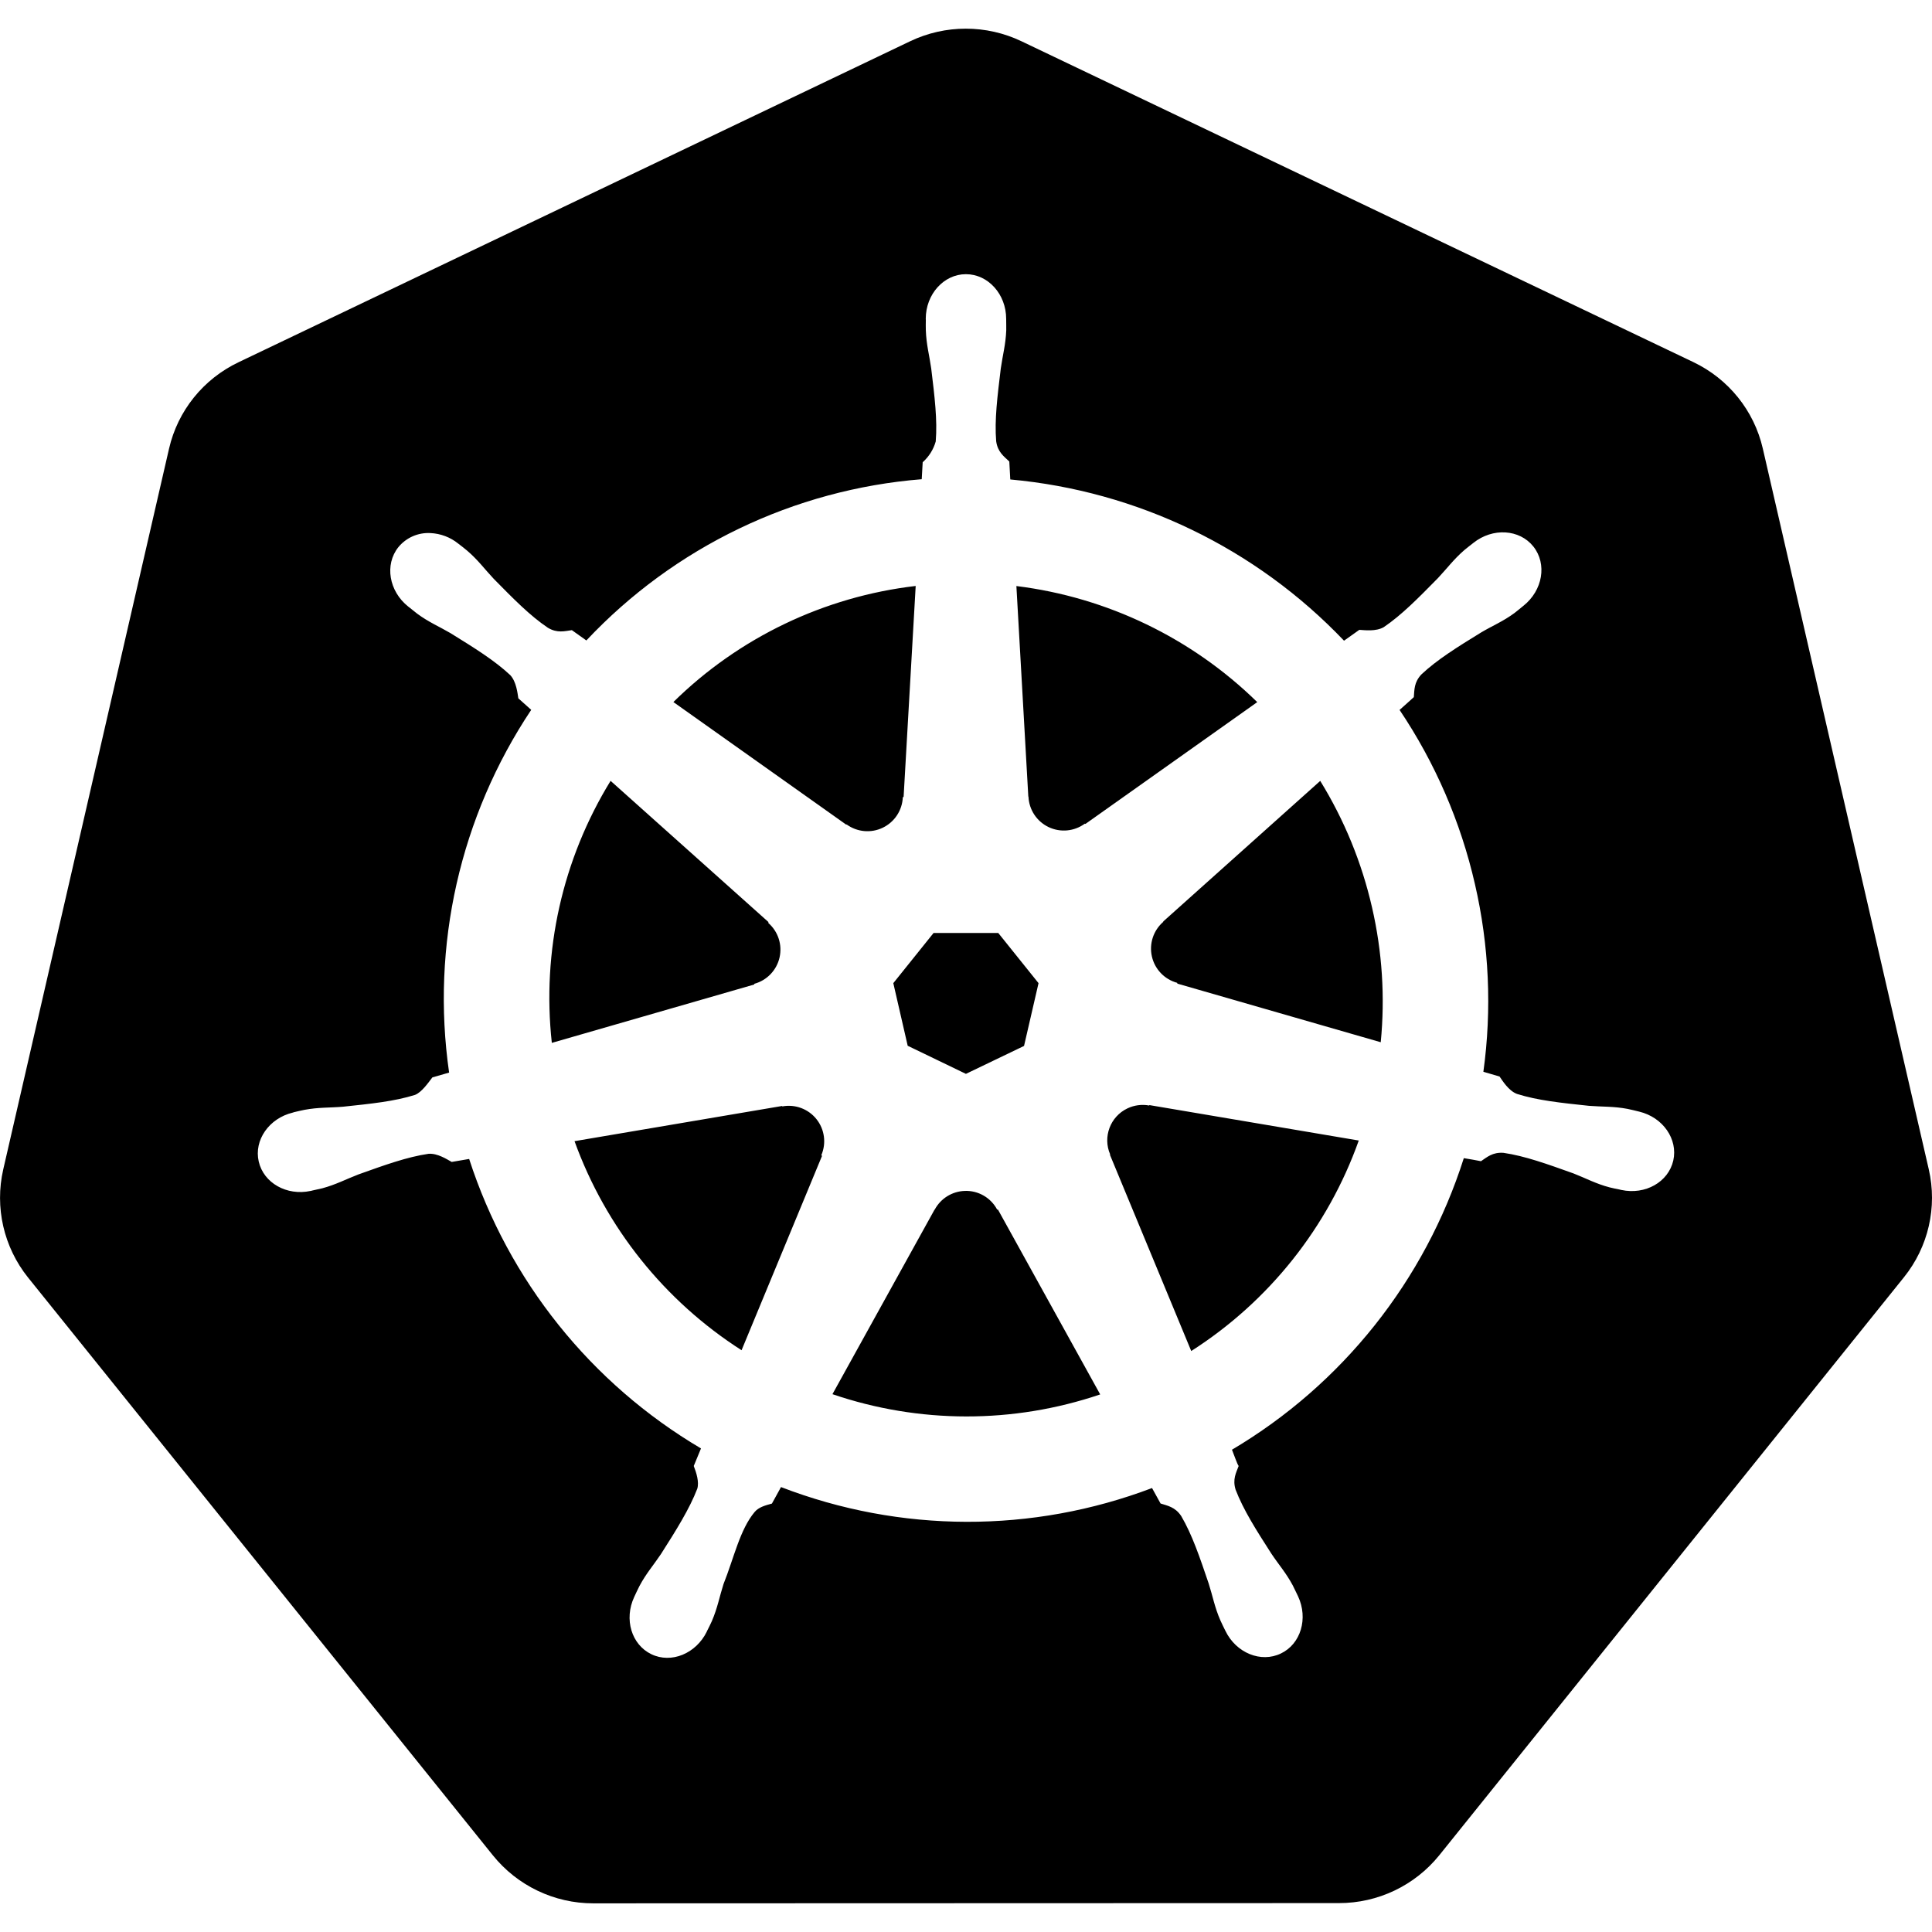
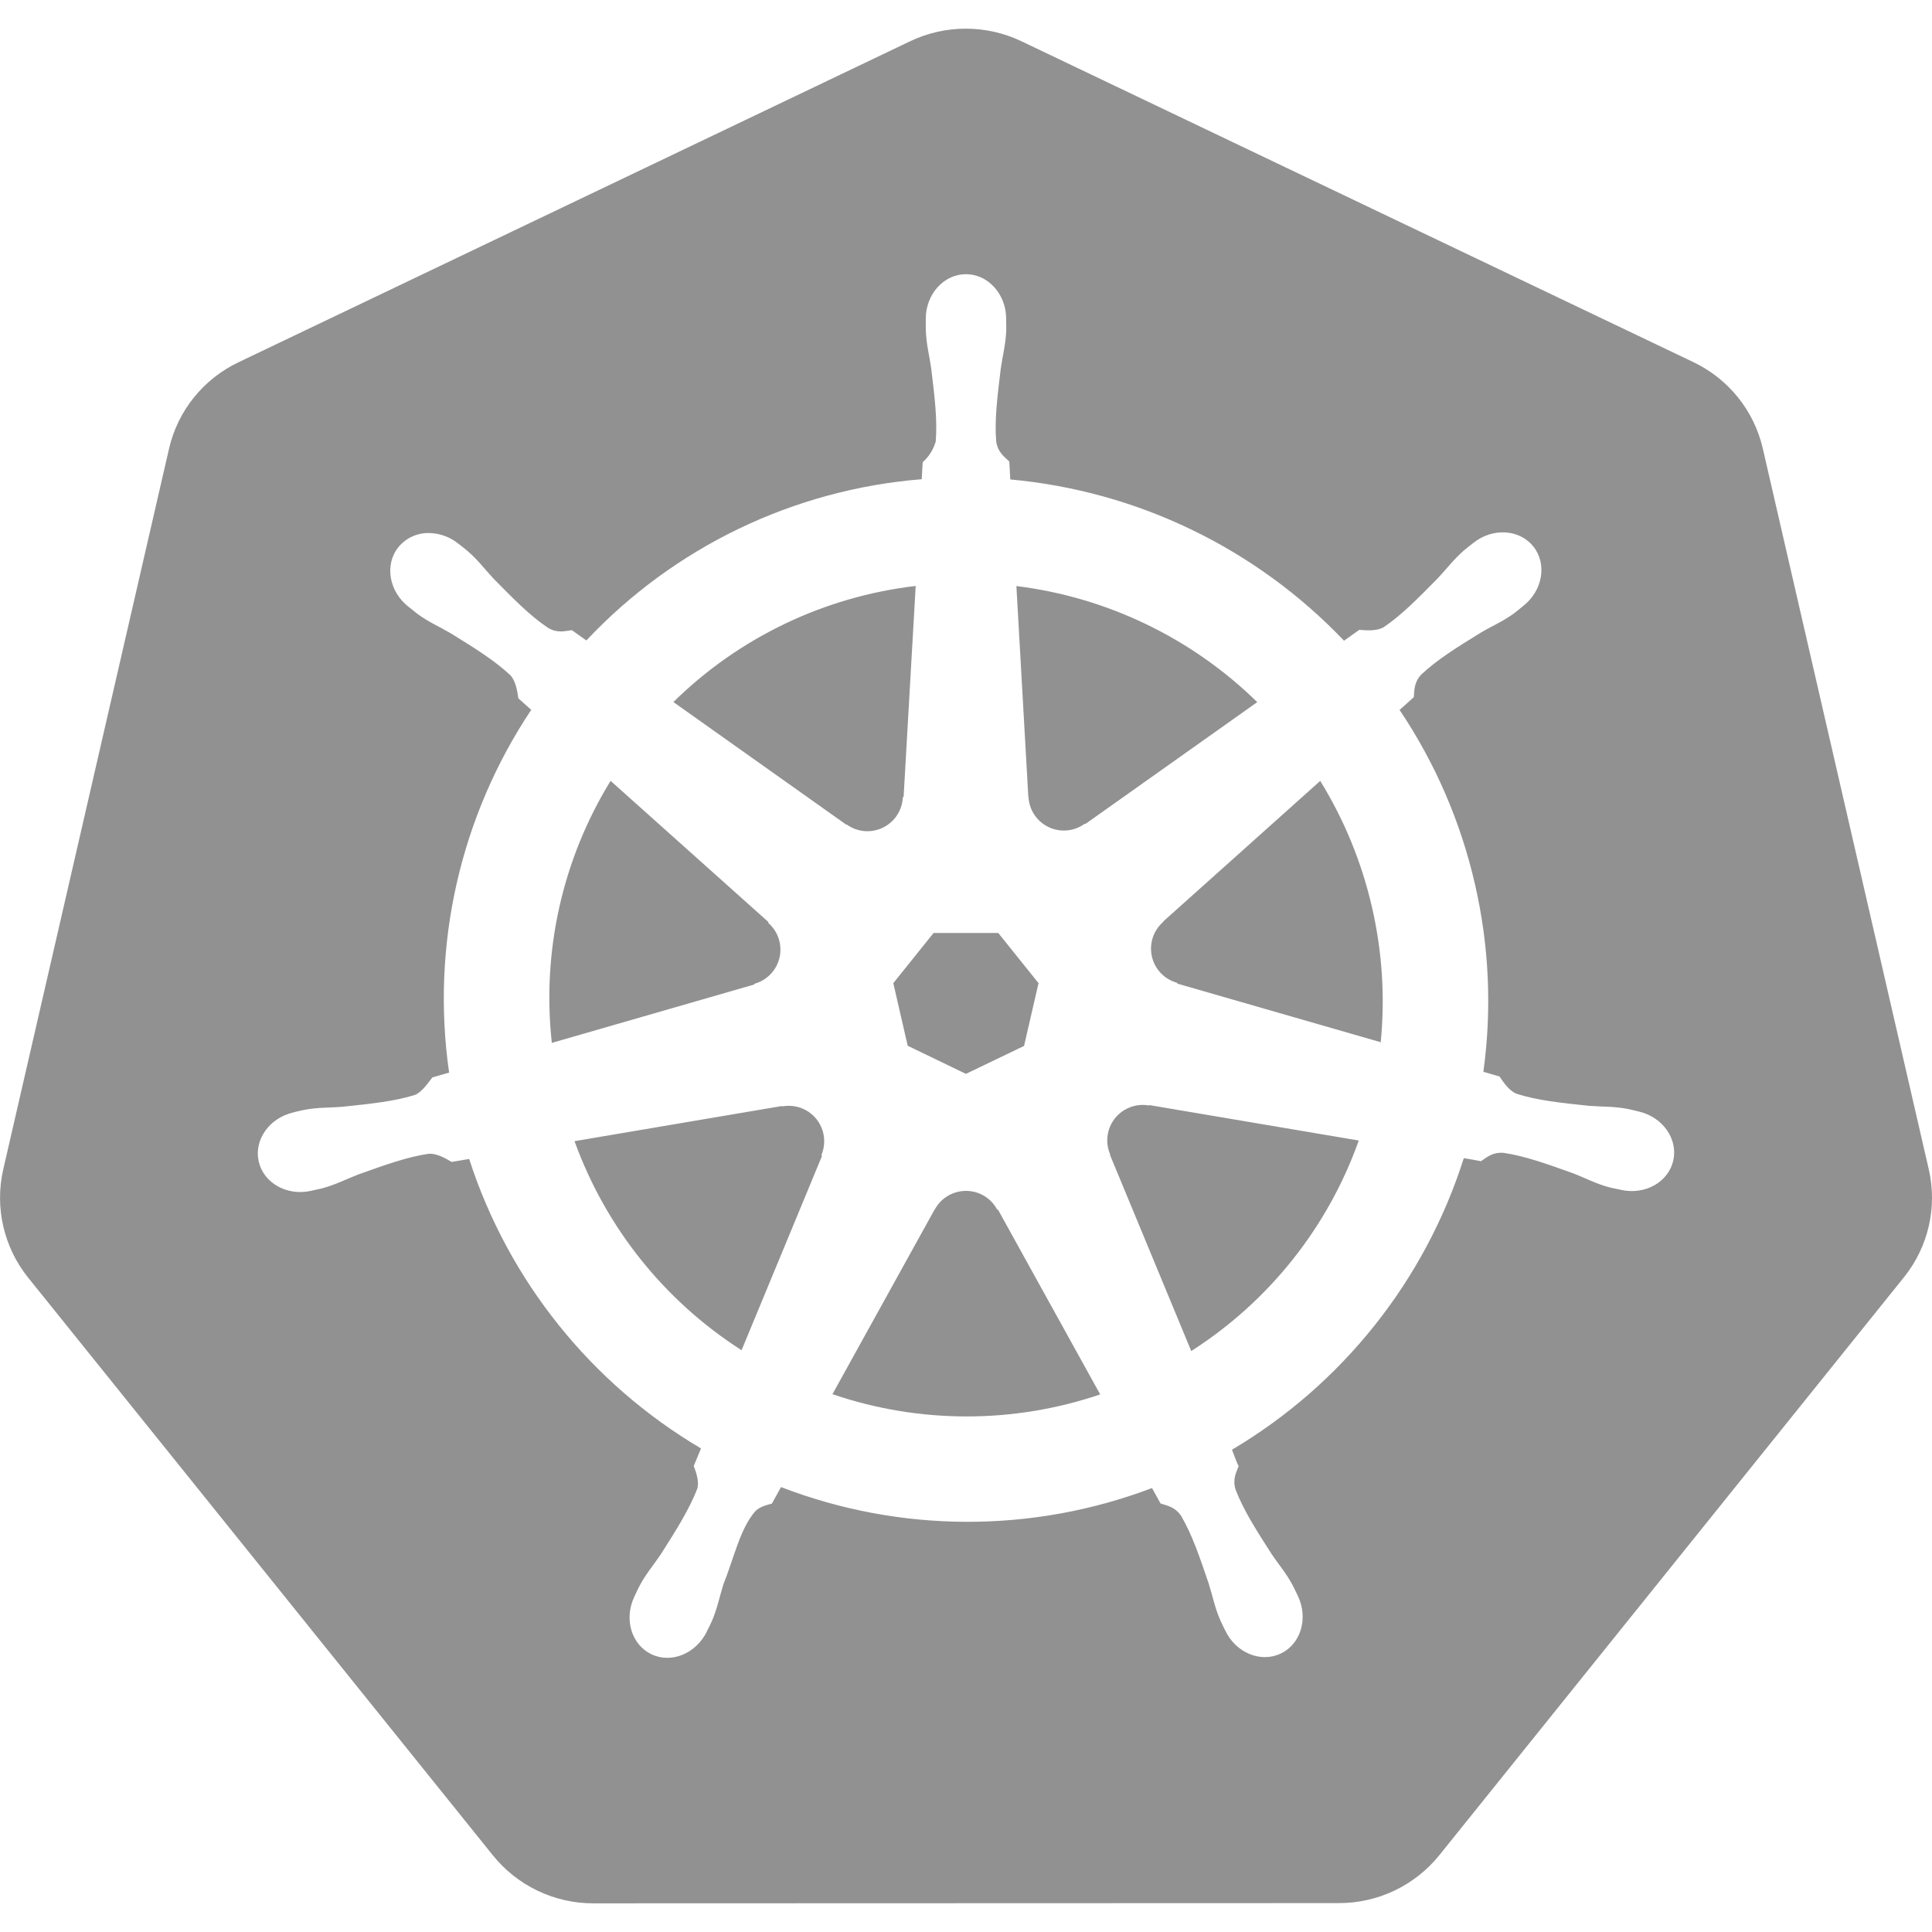
- <svg xmlns="http://www.w3.org/2000/svg" role="img" viewBox="0 0 24 24">
-   <path d="M10.204 14.35l.007.01-.999 2.413a5.171 5.171 0 0 1-2.075-2.597l2.578-.437.004.005a.44.44 0 0 1 .484.606zm-.833-2.129a.44.44 0 0 0 .173-.756l.002-.011L7.585 9.7a5.143 5.143 0 0 0-.73 3.255l2.514-.725.002-.009zm1.145-1.98a.44.44 0 0 0 .699-.337l.01-.005.15-2.62a5.144 5.144 0 0 0-3.01 1.442l2.147 1.523.004-.002zm.76 2.75l.723.349.722-.347.18-.78-.5-.623h-.804l-.5.623.179.779zm1.5-3.095a.44.44 0 0 0 .7.336l.008.003 2.134-1.513a5.188 5.188 0 0 0-2.992-1.442l.148 2.615.002.001zm10.876 5.97l-5.773 7.181a1.6 1.6 0 0 1-1.248.594l-9.261.003a1.6 1.6 0 0 1-1.247-.596l-5.776-7.18a1.583 1.583 0 0 1-.307-1.34L2.1 5.573c.108-.47.425-.864.863-1.073L11.305.513a1.606 1.606 0 0 1 1.385 0l8.345 3.985c.438.209.755.604.863 1.073l2.062 8.955c.108.47-.005.963-.308 1.34zm-3.289-2.057c-.042-.01-.103-.026-.145-.034-.174-.033-.315-.025-.479-.038-.35-.037-.638-.067-.895-.148-.105-.04-.18-.165-.216-.216l-.201-.059a6.45 6.45 0 0 0-.105-2.332 6.465 6.465 0 0 0-.936-2.163c.052-.047.15-.133.177-.159.008-.09.001-.183.094-.282.197-.185.444-.338.743-.522.142-.084.273-.137.415-.242.032-.024.076-.062.11-.089.24-.191.295-.52.123-.736-.172-.216-.506-.236-.745-.045-.034.027-.08.062-.111.088-.134.116-.217.23-.33.35-.246.25-.45.458-.673.609-.097.056-.239.037-.303.033l-.19.135a6.545 6.545 0 0 0-4.146-2.003l-.012-.223c-.065-.062-.143-.115-.163-.25-.022-.268.015-.557.057-.905.023-.163.061-.298.068-.475.001-.04-.001-.099-.001-.142 0-.306-.224-.555-.5-.555-.275 0-.499.249-.499.555l.001.014c0 .041-.002.092 0 .128.006.177.044.312.067.475.042.348.078.637.056.906a.545.545 0 0 1-.162.258l-.012.211a6.424 6.424 0 0 0-4.166 2.003 8.373 8.373 0 0 1-.18-.128c-.09.012-.18.04-.297-.029-.223-.15-.427-.358-.673-.608-.113-.12-.195-.234-.329-.349-.03-.026-.077-.062-.111-.088a.594.594 0 0 0-.348-.132.481.481 0 0 0-.398.176c-.172.216-.117.546.123.737l.007.005.104.083c.142.105.272.159.414.242.299.185.546.338.743.522.076.082.09.226.1.288l.16.143a6.462 6.462 0 0 0-1.02 4.506l-.208.06c-.055.072-.133.184-.215.217-.257.081-.546.11-.895.147-.164.014-.305.006-.48.039-.037.007-.09.02-.133.03l-.004.002-.007.002c-.295.071-.484.342-.423.608.061.267.349.429.645.365l.007-.001.01-.003.129-.029c.17-.046.294-.113.448-.172.33-.118.604-.217.87-.256.112-.009.23.069.288.101l.217-.037a6.5 6.5 0 0 0 2.88 3.596l-.09.218c.033.084.069.199.044.282-.097.252-.263.517-.452.813-.091.136-.185.242-.268.399-.02.037-.045.095-.064.134-.128.275-.034.591.213.71.248.12.556-.007.69-.282v-.002c.02-.039.046-.09.062-.127.07-.162.094-.301.144-.458.132-.332.205-.68.387-.897.05-.06.13-.082.215-.105l.113-.205a6.453 6.453 0 0 0 4.609.012l.106.192c.086.028.18.042.256.155.136.232.229.507.342.84.05.156.074.295.145.457.016.037.043.09.062.129.133.276.442.402.69.282.247-.118.341-.435.213-.71-.02-.039-.045-.096-.065-.134-.083-.156-.177-.261-.268-.398-.19-.296-.346-.541-.443-.793-.04-.13.007-.21.038-.294-.018-.022-.059-.144-.083-.202a6.499 6.499 0 0 0 2.88-3.622c.064.01.176.03.213.038.075-.05.144-.114.28-.104.266.039.54.138.87.256.154.06.277.128.448.173.036.01.088.019.13.028l.009.003.007.001c.297.064.584-.098.645-.365.06-.266-.128-.537-.423-.608zM16.4 9.701l-1.95 1.746v.005a.44.44 0 0 0 .173.757l.003.01 2.526.728a5.199 5.199 0 0 0-.108-1.674A5.208 5.208 0 0 0 16.4 9.7zm-4.013 5.325a.437.437 0 0 0-.404-.232.44.44 0 0 0-.372.233h-.002l-1.268 2.292a5.164 5.164 0 0 0 3.326.003l-1.27-2.296h-.01zm1.888-1.293a.44.44 0 0 0-.27.036.44.44 0 0 0-.214.572l-.003.004 1.01 2.438a5.15 5.15 0 0 0 2.081-2.615l-2.6-.44-.004.005z" />
+ <svg xmlns="http://www.w3.org/2000/svg" role="img" width="24" height="24">
+   <rect id="backgroundrect" width="100%" height="100%" x="0" y="0" fill="none" stroke="none" />
+   <g class="currentLayer" style="">
+     <path d="M10.204 14.35l.007.01-.999 2.413a5.171 5.171 0 0 1-2.075-2.597l2.578-.437.004.005a.44.44 0 0 1 .484.606zm-.833-2.129a.44.44 0 0 0 .173-.756l.002-.011L7.585 9.7a5.143 5.143 0 0 0-.73 3.255l2.514-.725.002-.009zm1.145-1.98a.44.44 0 0 0 .699-.337l.01-.005.15-2.62a5.144 5.144 0 0 0-3.01 1.442l2.147 1.523.004-.002zm.76 2.75l.723.349.722-.347.18-.78-.5-.623h-.804l-.5.623.179.779zm1.5-3.095a.44.44 0 0 0 .7.336l.008.003 2.134-1.513a5.188 5.188 0 0 0-2.992-1.442l.148 2.615.002.001zm10.876 5.97l-5.773 7.181a1.6 1.6 0 0 1-1.248.594l-9.261.003a1.6 1.6 0 0 1-1.247-.596l-5.776-7.18a1.583 1.583 0 0 1-.307-1.34L2.1 5.573c.108-.47.425-.864.863-1.073L11.305.513a1.606 1.606 0 0 1 1.385 0l8.345 3.985c.438.209.755.604.863 1.073l2.062 8.955c.108.47-.005.963-.308 1.34zm-3.289-2.057c-.042-.01-.103-.026-.145-.034-.174-.033-.315-.025-.479-.038-.35-.037-.638-.067-.895-.148-.105-.04-.18-.165-.216-.216l-.201-.059a6.45 6.45 0 0 0-.105-2.332 6.465 6.465 0 0 0-.936-2.163c.052-.047.15-.133.177-.159.008-.09.001-.183.094-.282.197-.185.444-.338.743-.522.142-.084.273-.137.415-.242.032-.024.076-.062.11-.089.24-.191.295-.52.123-.736-.172-.216-.506-.236-.745-.045-.034.027-.08.062-.111.088-.134.116-.217.23-.33.35-.246.25-.45.458-.673.609-.097.056-.239.037-.303.033l-.19.135a6.545 6.545 0 0 0-4.146-2.003l-.012-.223c-.065-.062-.143-.115-.163-.25-.022-.268.015-.557.057-.905.023-.163.061-.298.068-.475.001-.04-.001-.099-.001-.142 0-.306-.224-.555-.5-.555-.275 0-.499.249-.499.555l.001.014c0 .041-.002.092 0 .128.006.177.044.312.067.475.042.348.078.637.056.906a.545.545 0 0 1-.162.258l-.012.211a6.424 6.424 0 0 0-4.166 2.003 8.373 8.373 0 0 1-.18-.128c-.09.012-.18.04-.297-.029-.223-.15-.427-.358-.673-.608-.113-.12-.195-.234-.329-.349-.03-.026-.077-.062-.111-.088a.594.594 0 0 0-.348-.132.481.481 0 0 0-.398.176c-.172.216-.117.546.123.737l.007.005.104.083c.142.105.272.159.414.242.299.185.546.338.743.522.076.082.09.226.1.288l.16.143a6.462 6.462 0 0 0-1.02 4.506l-.208.06c-.055.072-.133.184-.215.217-.257.081-.546.11-.895.147-.164.014-.305.006-.48.039-.037.007-.09.02-.133.03l-.004.002-.007.002c-.295.071-.484.342-.423.608.061.267.349.429.645.365l.007-.001.01-.003.129-.029c.17-.046.294-.113.448-.172.33-.118.604-.217.87-.256.112-.009.23.069.288.101l.217-.037a6.5 6.5 0 0 0 2.88 3.596l-.09.218c.033.084.069.199.044.282-.097.252-.263.517-.452.813-.091.136-.185.242-.268.399-.02.037-.045.095-.064.134-.128.275-.034.591.213.71.248.12.556-.007.69-.282v-.002c.02-.039.046-.09.062-.127.07-.162.094-.301.144-.458.132-.332.205-.68.387-.897.05-.06.13-.082.215-.105l.113-.205a6.453 6.453 0 0 0 4.609.012l.106.192c.086.028.18.042.256.155.136.232.229.507.342.84.05.156.074.295.145.457.016.037.043.09.062.129.133.276.442.402.69.282.247-.118.341-.435.213-.71-.02-.039-.045-.096-.065-.134-.083-.156-.177-.261-.268-.398-.19-.296-.346-.541-.443-.793-.04-.13.007-.21.038-.294-.018-.022-.059-.144-.083-.202a6.499 6.499 0 0 0 2.88-3.622c.064.01.176.03.213.038.075-.05.144-.114.28-.104.266.039.54.138.87.256.154.06.277.128.448.173.036.01.088.019.13.028l.009.003.007.001c.297.064.584-.098.645-.365.06-.266-.128-.537-.423-.608zM16.4 9.701l-1.95 1.746v.005a.44.44 0 0 0 .173.757l.003.01 2.526.728a5.199 5.199 0 0 0-.108-1.674A5.208 5.208 0 0 0 16.4 9.7zm-4.013 5.325a.437.437 0 0 0-.404-.232.44.44 0 0 0-.372.233h-.002l-1.268 2.292a5.164 5.164 0 0 0 3.326.003l-1.27-2.296h-.01zm1.888-1.293a.44.44 0 0 0-.27.036.44.44 0 0 0-.214.572l-.003.004 1.01 2.438a5.15 5.15 0 0 0 2.081-2.615l-2.6-.44-.004.005z" id="svg_1" class="selected" fill="#919191" fill-opacity="1" />
+   </g>
</svg>
